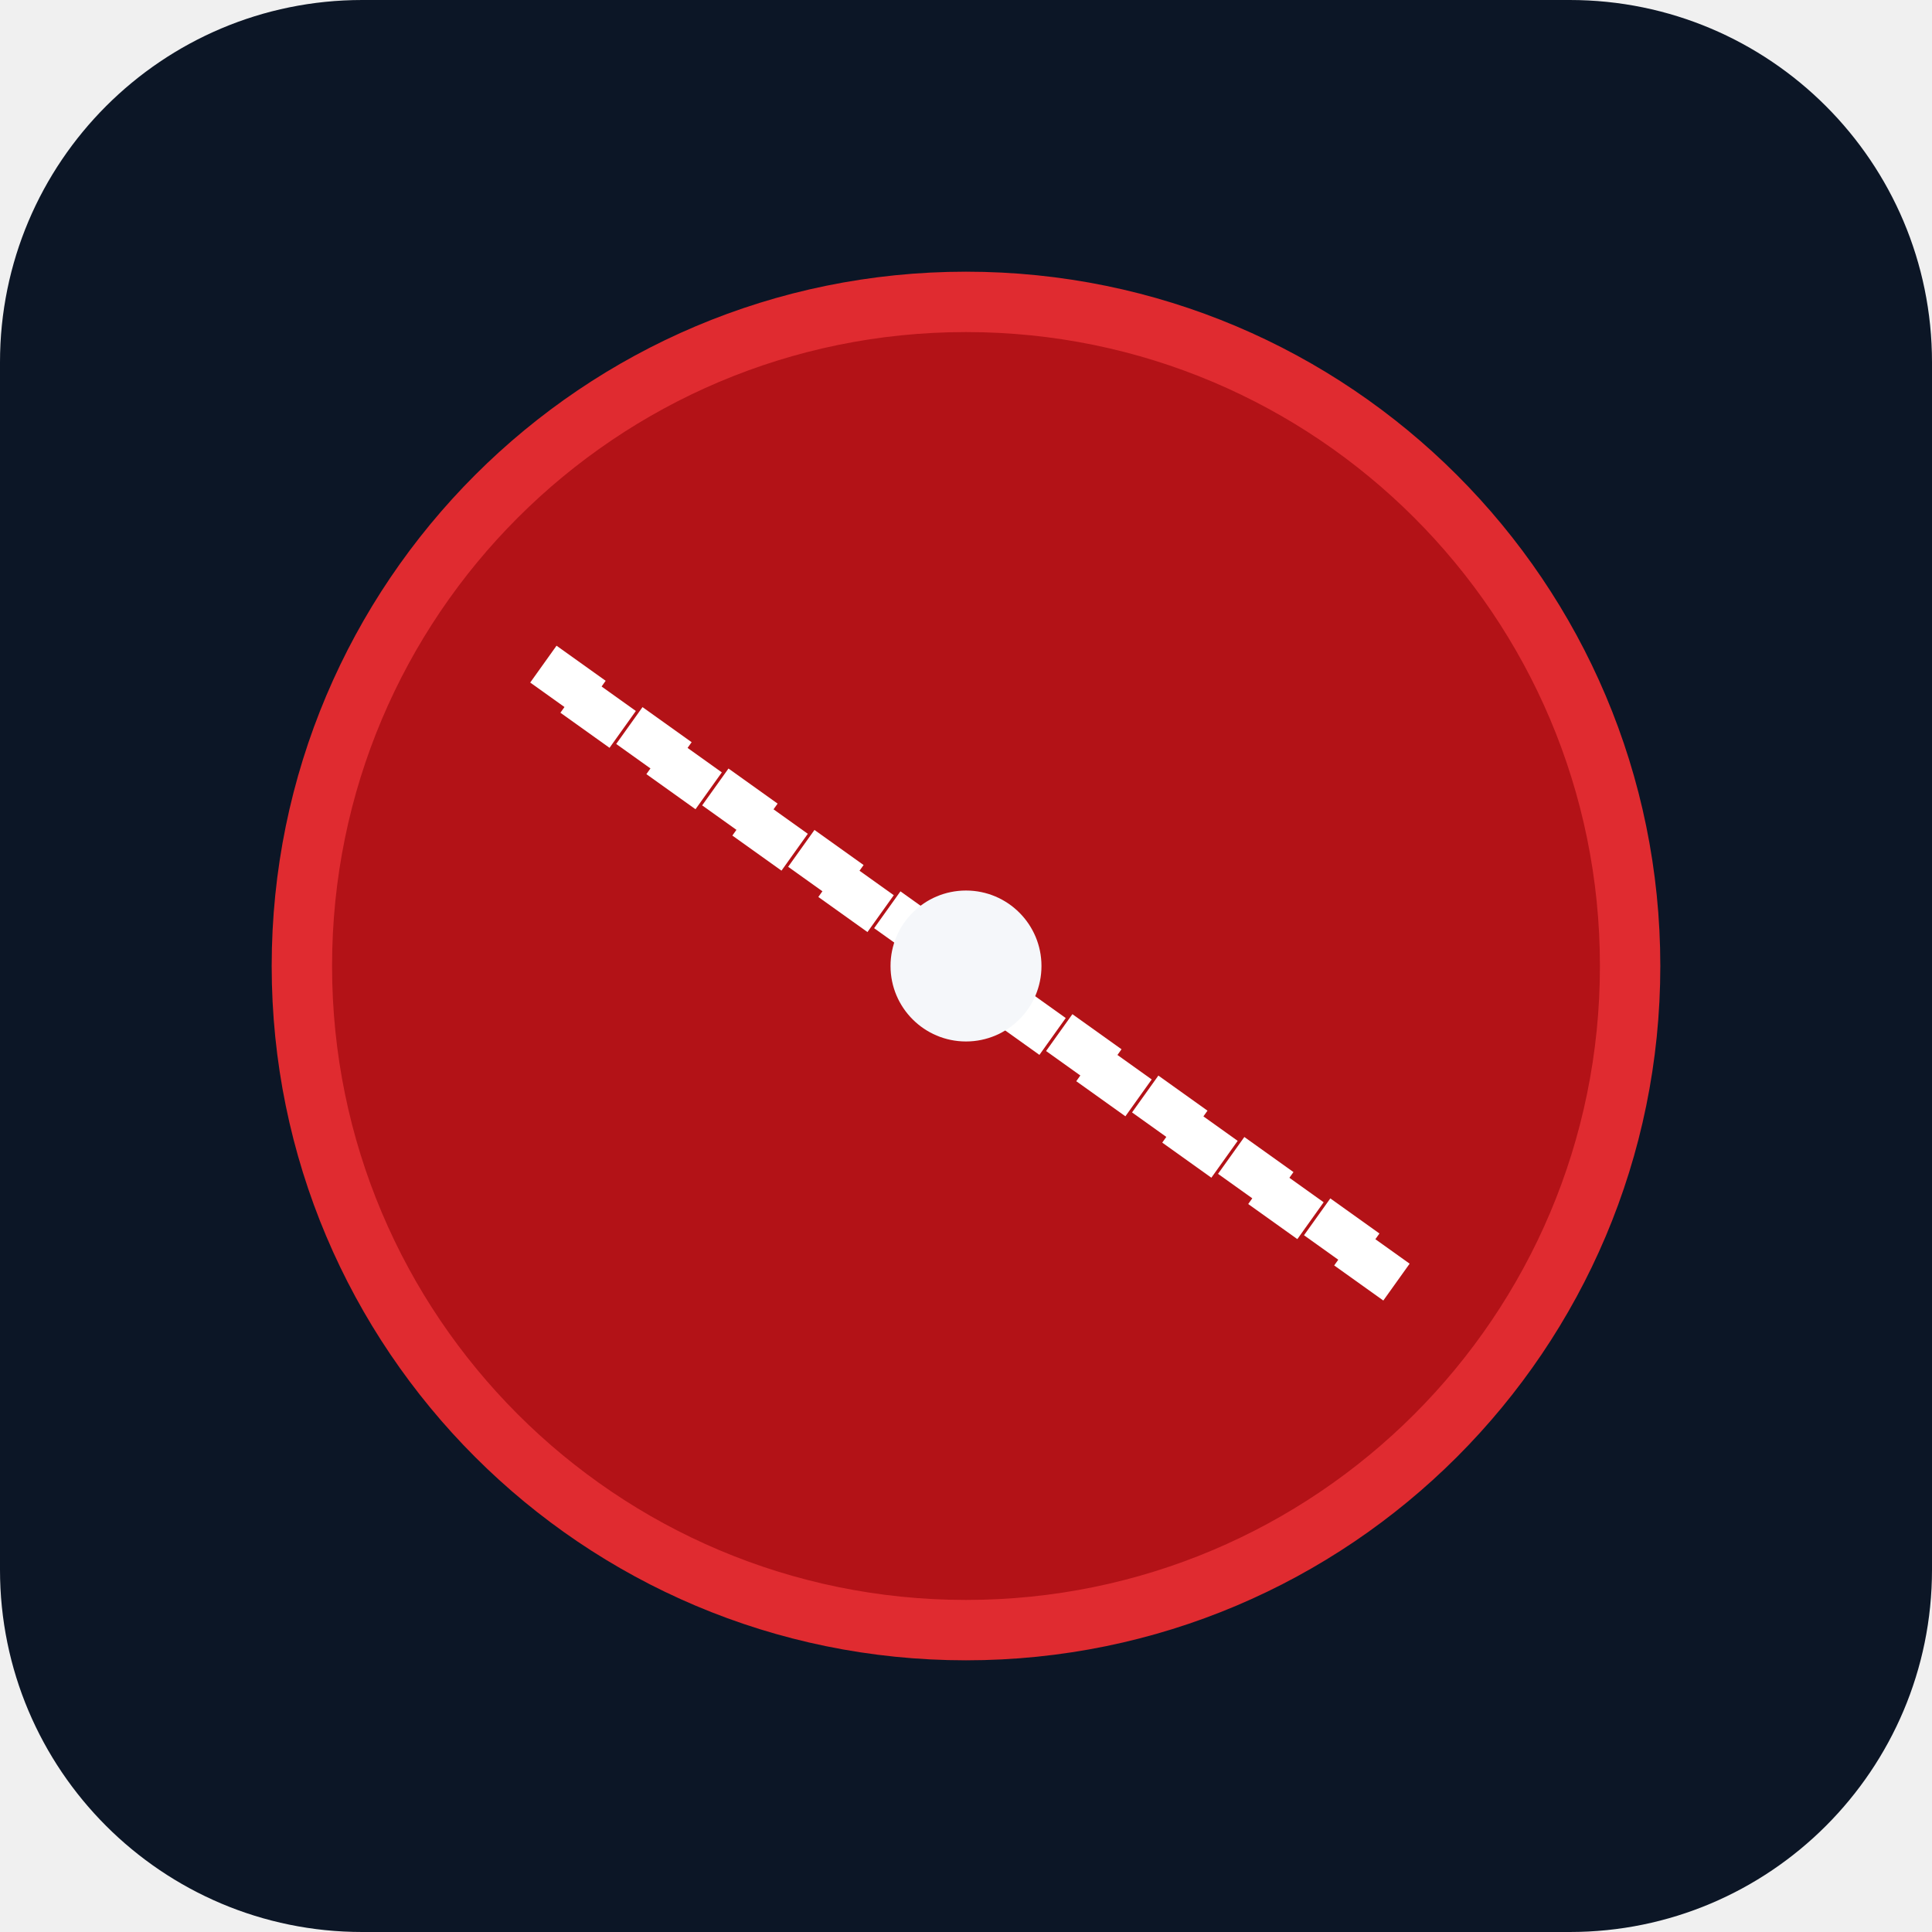
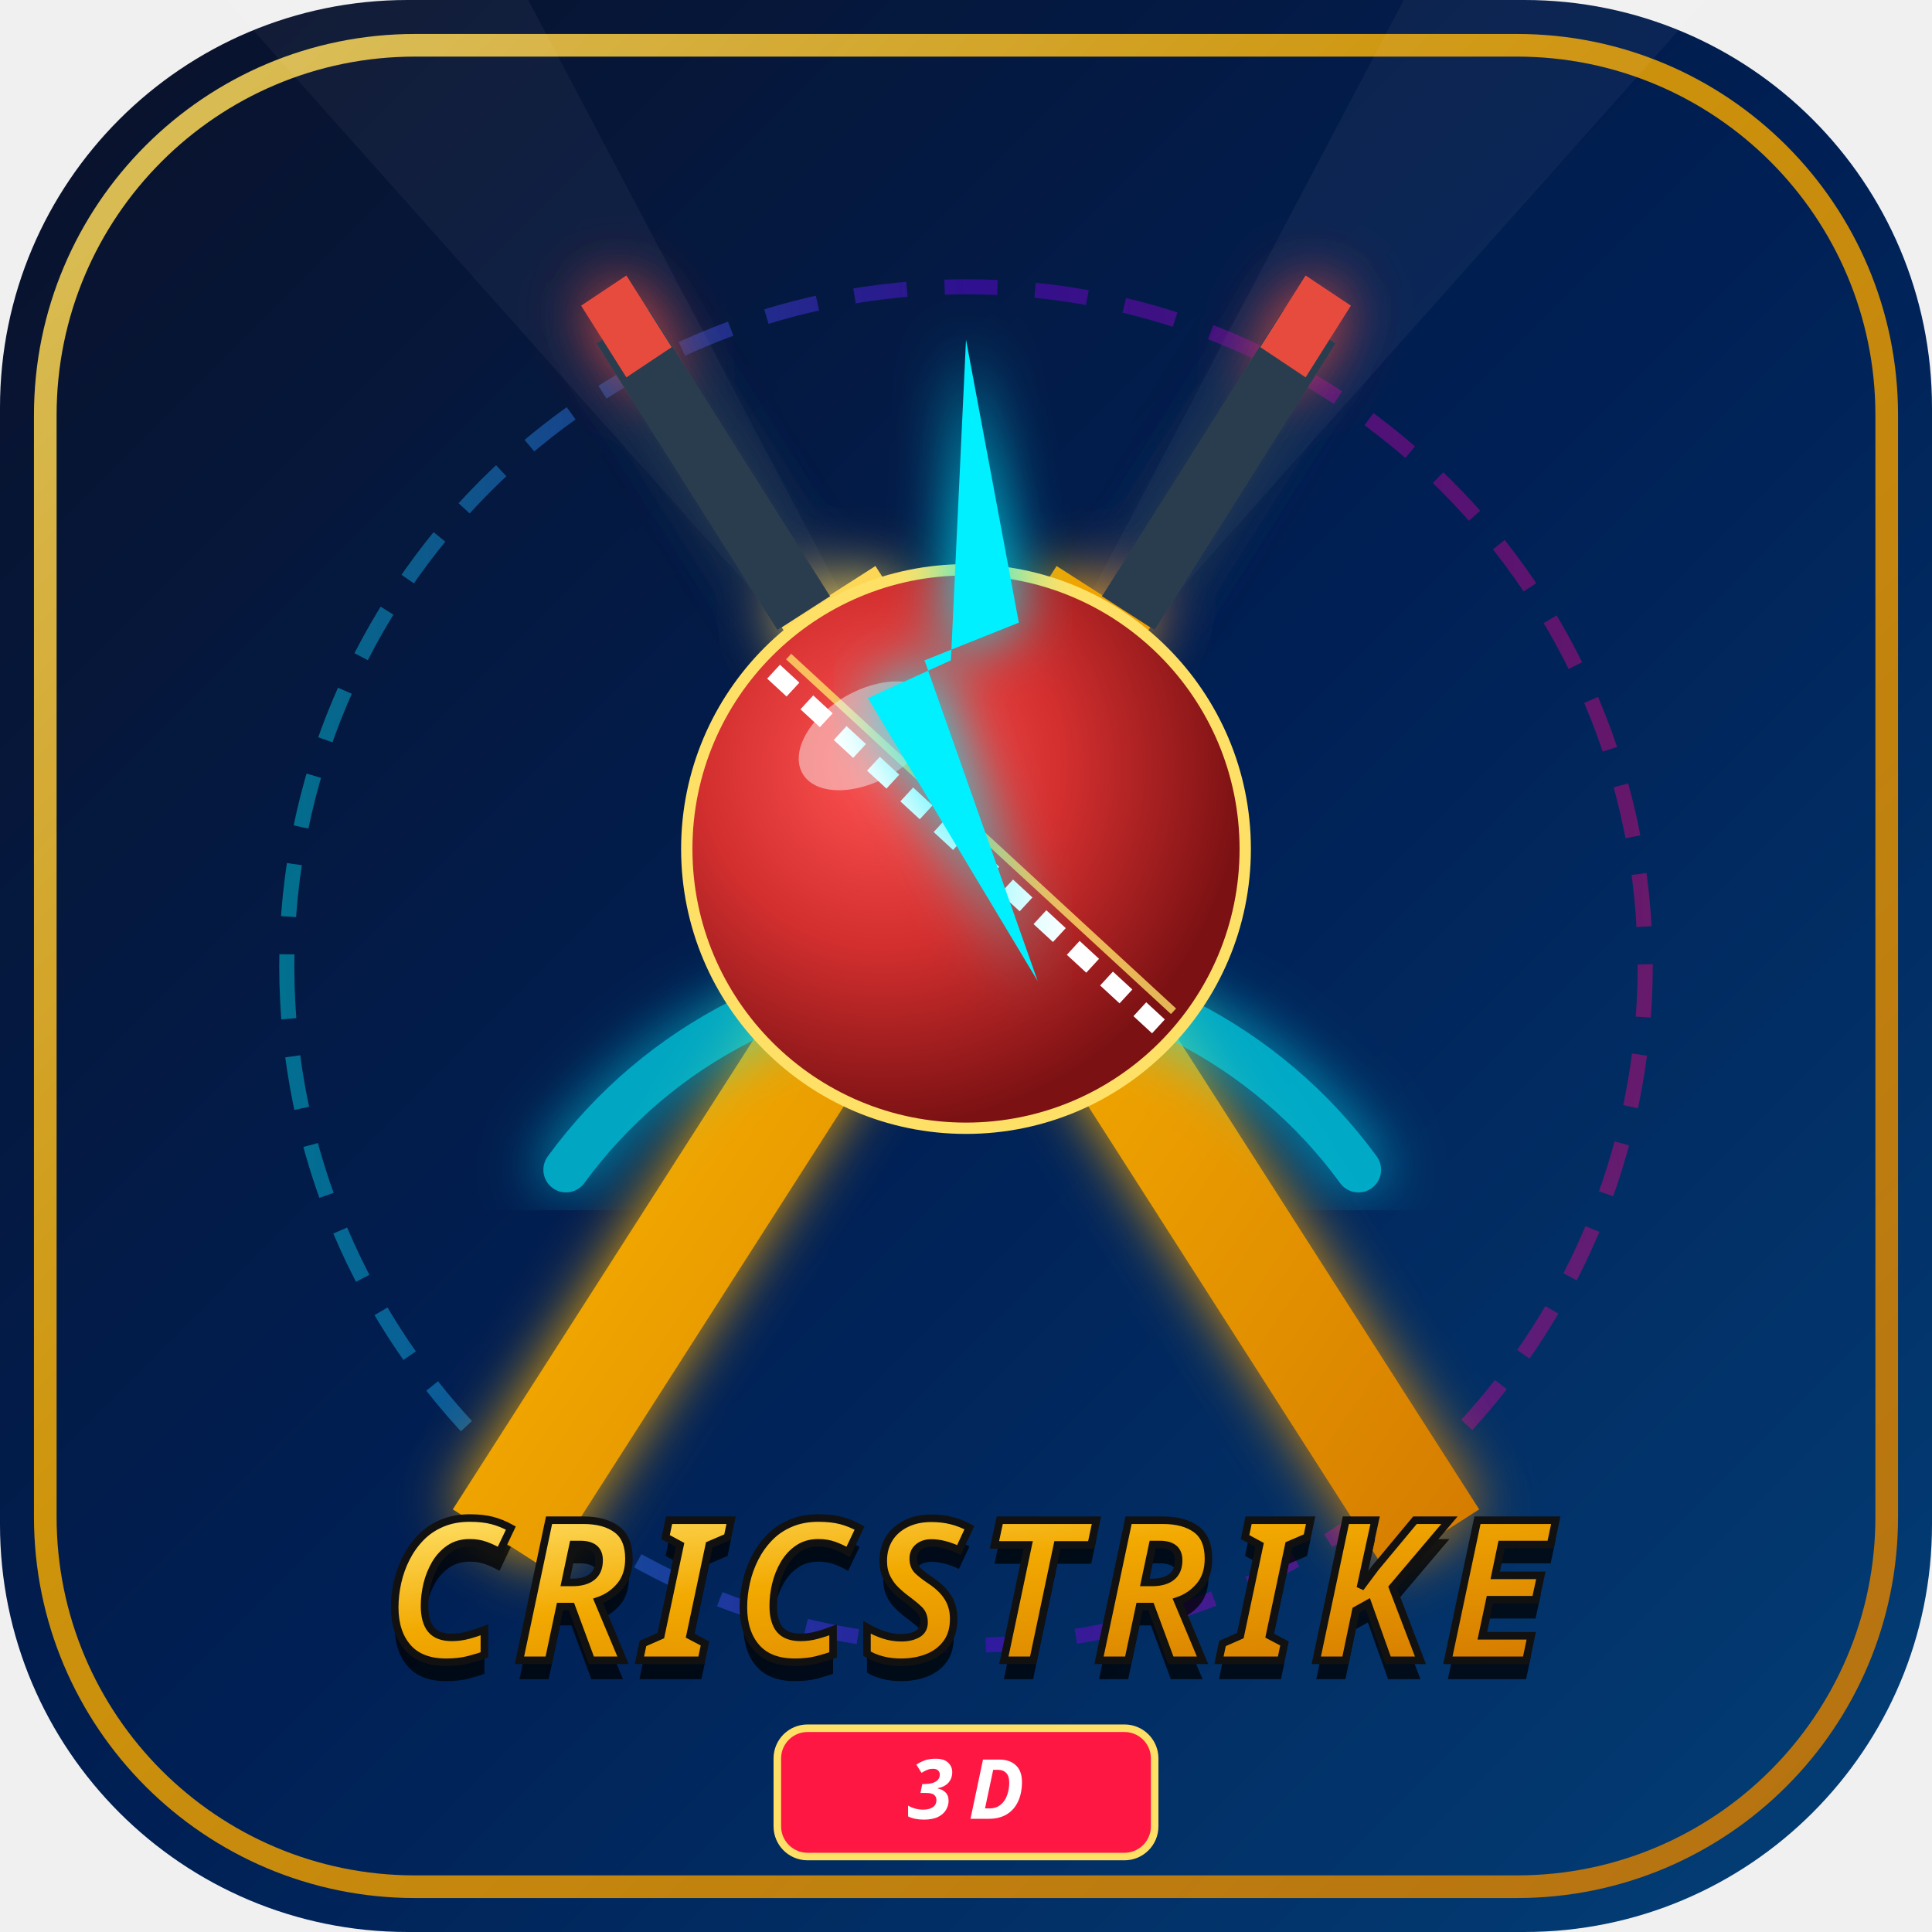
- <svg xmlns="http://www.w3.org/2000/svg" width="128" height="128" viewBox="0 0 128 128">
-   <rect width="128" height="128" rx="24" fill="#0c1626" />
-   <circle cx="64" cy="64" r="44" fill="#b31217" stroke="#e02b30" stroke-width="4" />
-   <path d="M 36,44 Q 64,64 92,84" stroke="#ffffff" stroke-width="3" stroke-dasharray="4,3" fill="none" />
-   <path d="M 38,46 Q 66,66 94,86" stroke="#ffffff" stroke-width="3" stroke-dasharray="4,3" fill="none" />
-   <circle cx="64" cy="64" r="5" fill="#f5f7fa" />
+ <svg xmlns="http://www.w3.org/2000/svg" width="512" height="512" viewBox="0 0 512 512">
+   <defs>
+     <linearGradient id="bgGrad" x1="0%" y1="0%" x2="100%" y2="100%">
+       <stop offset="0%" stop-color="#0a1128" />
+       <stop offset="50%" stop-color="#001f54" />
+       <stop offset="100%" stop-color="#034078" />
+     </linearGradient>
+     <linearGradient id="goldGrad" x1="0%" y1="0%" x2="100%" y2="100%">
+       <stop offset="0%" stop-color="#FFE066" />
+       <stop offset="40%" stop-color="#F2A900" />
+       <stop offset="100%" stop-color="#D47A00" />
+     </linearGradient>
+     <radialGradient id="ballGrad" cx="35%" cy="35%" r="65%">
+       <stop offset="0%" stop-color="#FF5252" />
+       <stop offset="50%" stop-color="#D32F2F" />
+       <stop offset="100%" stop-color="#7B1113" />
+     </radialGradient>
+     <linearGradient id="electricGrad" x1="0%" y1="0%" x2="100%" y2="0%">
+       <stop offset="0%" stop-color="#00F0FF" />
+       <stop offset="50%" stop-color="#7000FF" />
+       <stop offset="100%" stop-color="#FF007A" />
+     </linearGradient>
+     <filter id="neonGlow" x="-20%" y="-20%" width="140%" height="140%">
+       <feGaussianBlur stdDeviation="8" result="blur" />
+       <feMerge>
+         <feMergeNode in="blur" />
+         <feMergeNode in="SourceGraphic" />
+       </feMerge>
+     </filter>
+   </defs>
+   <rect width="512" height="512" rx="108" fill="url(#bgGrad)" />
+   <rect x="12" y="12" width="488" height="488" rx="98" fill="none" stroke="url(#goldGrad)" stroke-width="6" opacity="0.85" />
+   <path d="M 60,0 L 256,220 L 140,0 Z" fill="#ffffff" opacity="0.04" />
+   <path d="M 452,0 L 256,220 L 372,0 Z" fill="#ffffff" opacity="0.04" />
+   <path d="M 256,256 m -180,0 a 180,180 0 1,0 360,0 a 180,180 0 1,0 -360,0" fill="none" stroke="url(#electricGrad)" stroke-width="4" opacity="0.4" stroke-dasharray="14,10" />
+   <g id="bats" filter="url(#neonGlow)">
+     <path d="M 120,400 L 280,150 L 305,166 L 145,416 Z" fill="url(#goldGrad)" />
+     <path d="M 292,158 L 340,82 L 354,91 L 306,167 Z" fill="#2c3e50" />
+     <path d="M 334,92 L 346,73 L 358,81 L 346,100 Z" fill="#e74c3c" />
+     <path d="M 392,400 L 232,150 L 207,166 L 367,416 Z" fill="url(#goldGrad)" />
+     <path d="M 220,158 L 172,82 L 158,91 L 206,167 Z" fill="#2c3e50" />
+     <path d="M 178,92 L 166,73 L 154,81 L 166,100 Z" fill="#e74c3c" />
+   </g>
+   <g id="cricketBall">
+     <path d="M 150,310 A 130,130 0 0,1 360,310" fill="none" stroke="#00F0FF" stroke-width="12" stroke-linecap="round" opacity="0.65" filter="url(#neonGlow)" />
+     <circle cx="256" cy="225" r="74" fill="url(#ballGrad)" stroke="#FFE066" stroke-width="3" />
+     <path d="M 205,178 Q 256,225 307,272" stroke="#FFFFFF" stroke-width="5" stroke-dasharray="7,5" fill="none" />
+     <path d="M 209,174 Q 260,221 311,268" stroke="#FFE066" stroke-width="2" fill="none" opacity="0.8" />
+     <ellipse cx="230" cy="195" rx="20" ry="12" transform="rotate(-30 230 195)" fill="#FFFFFF" opacity="0.45" />
+   </g>
+   <polygon points="256,90 270,165 245,175 275,260 230,185 252,175" fill="#00F0FF" filter="url(#neonGlow)" />
+   <g id="logoText">
+     <text x="256" y="445" font-family="'Impact', 'Arial Black', sans-serif" font-size="52" font-weight="900" font-style="italic" letter-spacing="3" text-anchor="middle" fill="#000000" opacity="0.75">CRICSTRIKE</text>
+     <text x="256" y="440" font-family="'Impact', 'Arial Black', sans-serif" font-size="52" font-weight="900" font-style="italic" letter-spacing="3" text-anchor="middle" fill="url(#goldGrad)" stroke="#111111" stroke-width="2">CRICSTRIKE</text>
+     <rect x="206" y="458" width="100" height="34" rx="8" fill="#FF1744" stroke="#FFE066" stroke-width="2" />
+     <text x="256" y="482" font-family="'Impact', 'Arial Black', sans-serif" font-size="22" font-weight="bold" font-style="italic" letter-spacing="4" text-anchor="middle" fill="#FFFFFF">3D</text>
+   </g>
</svg>
